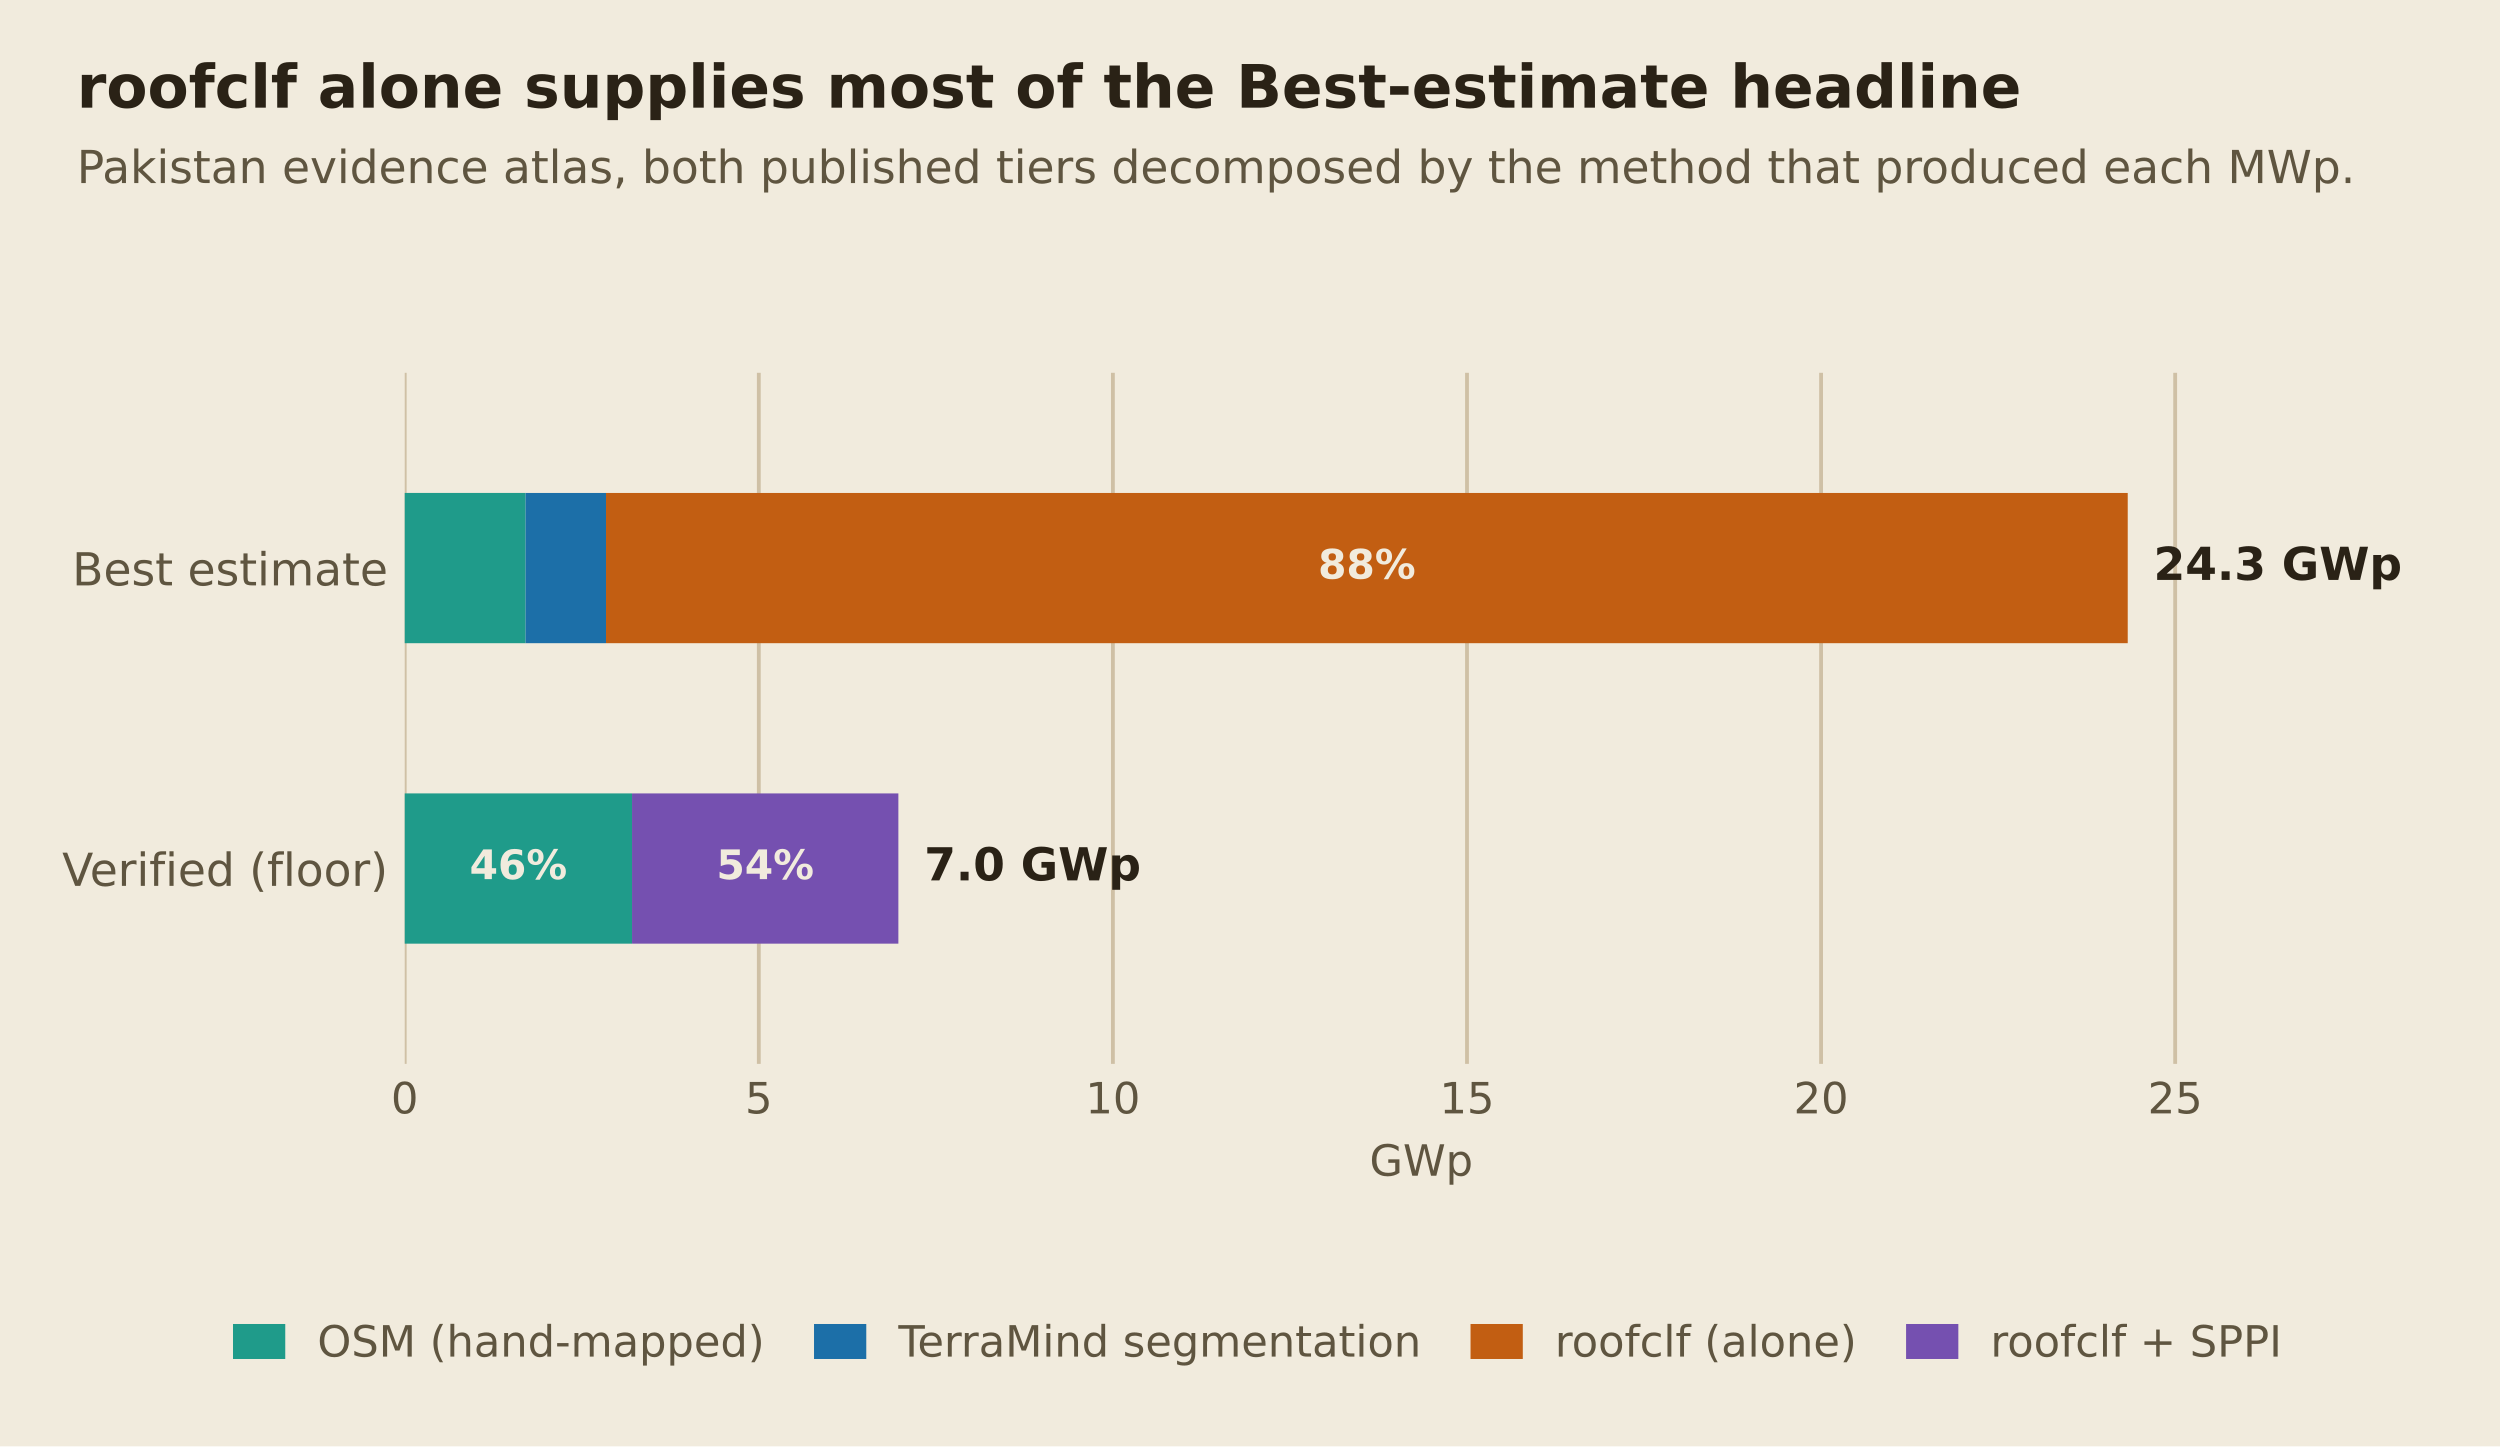
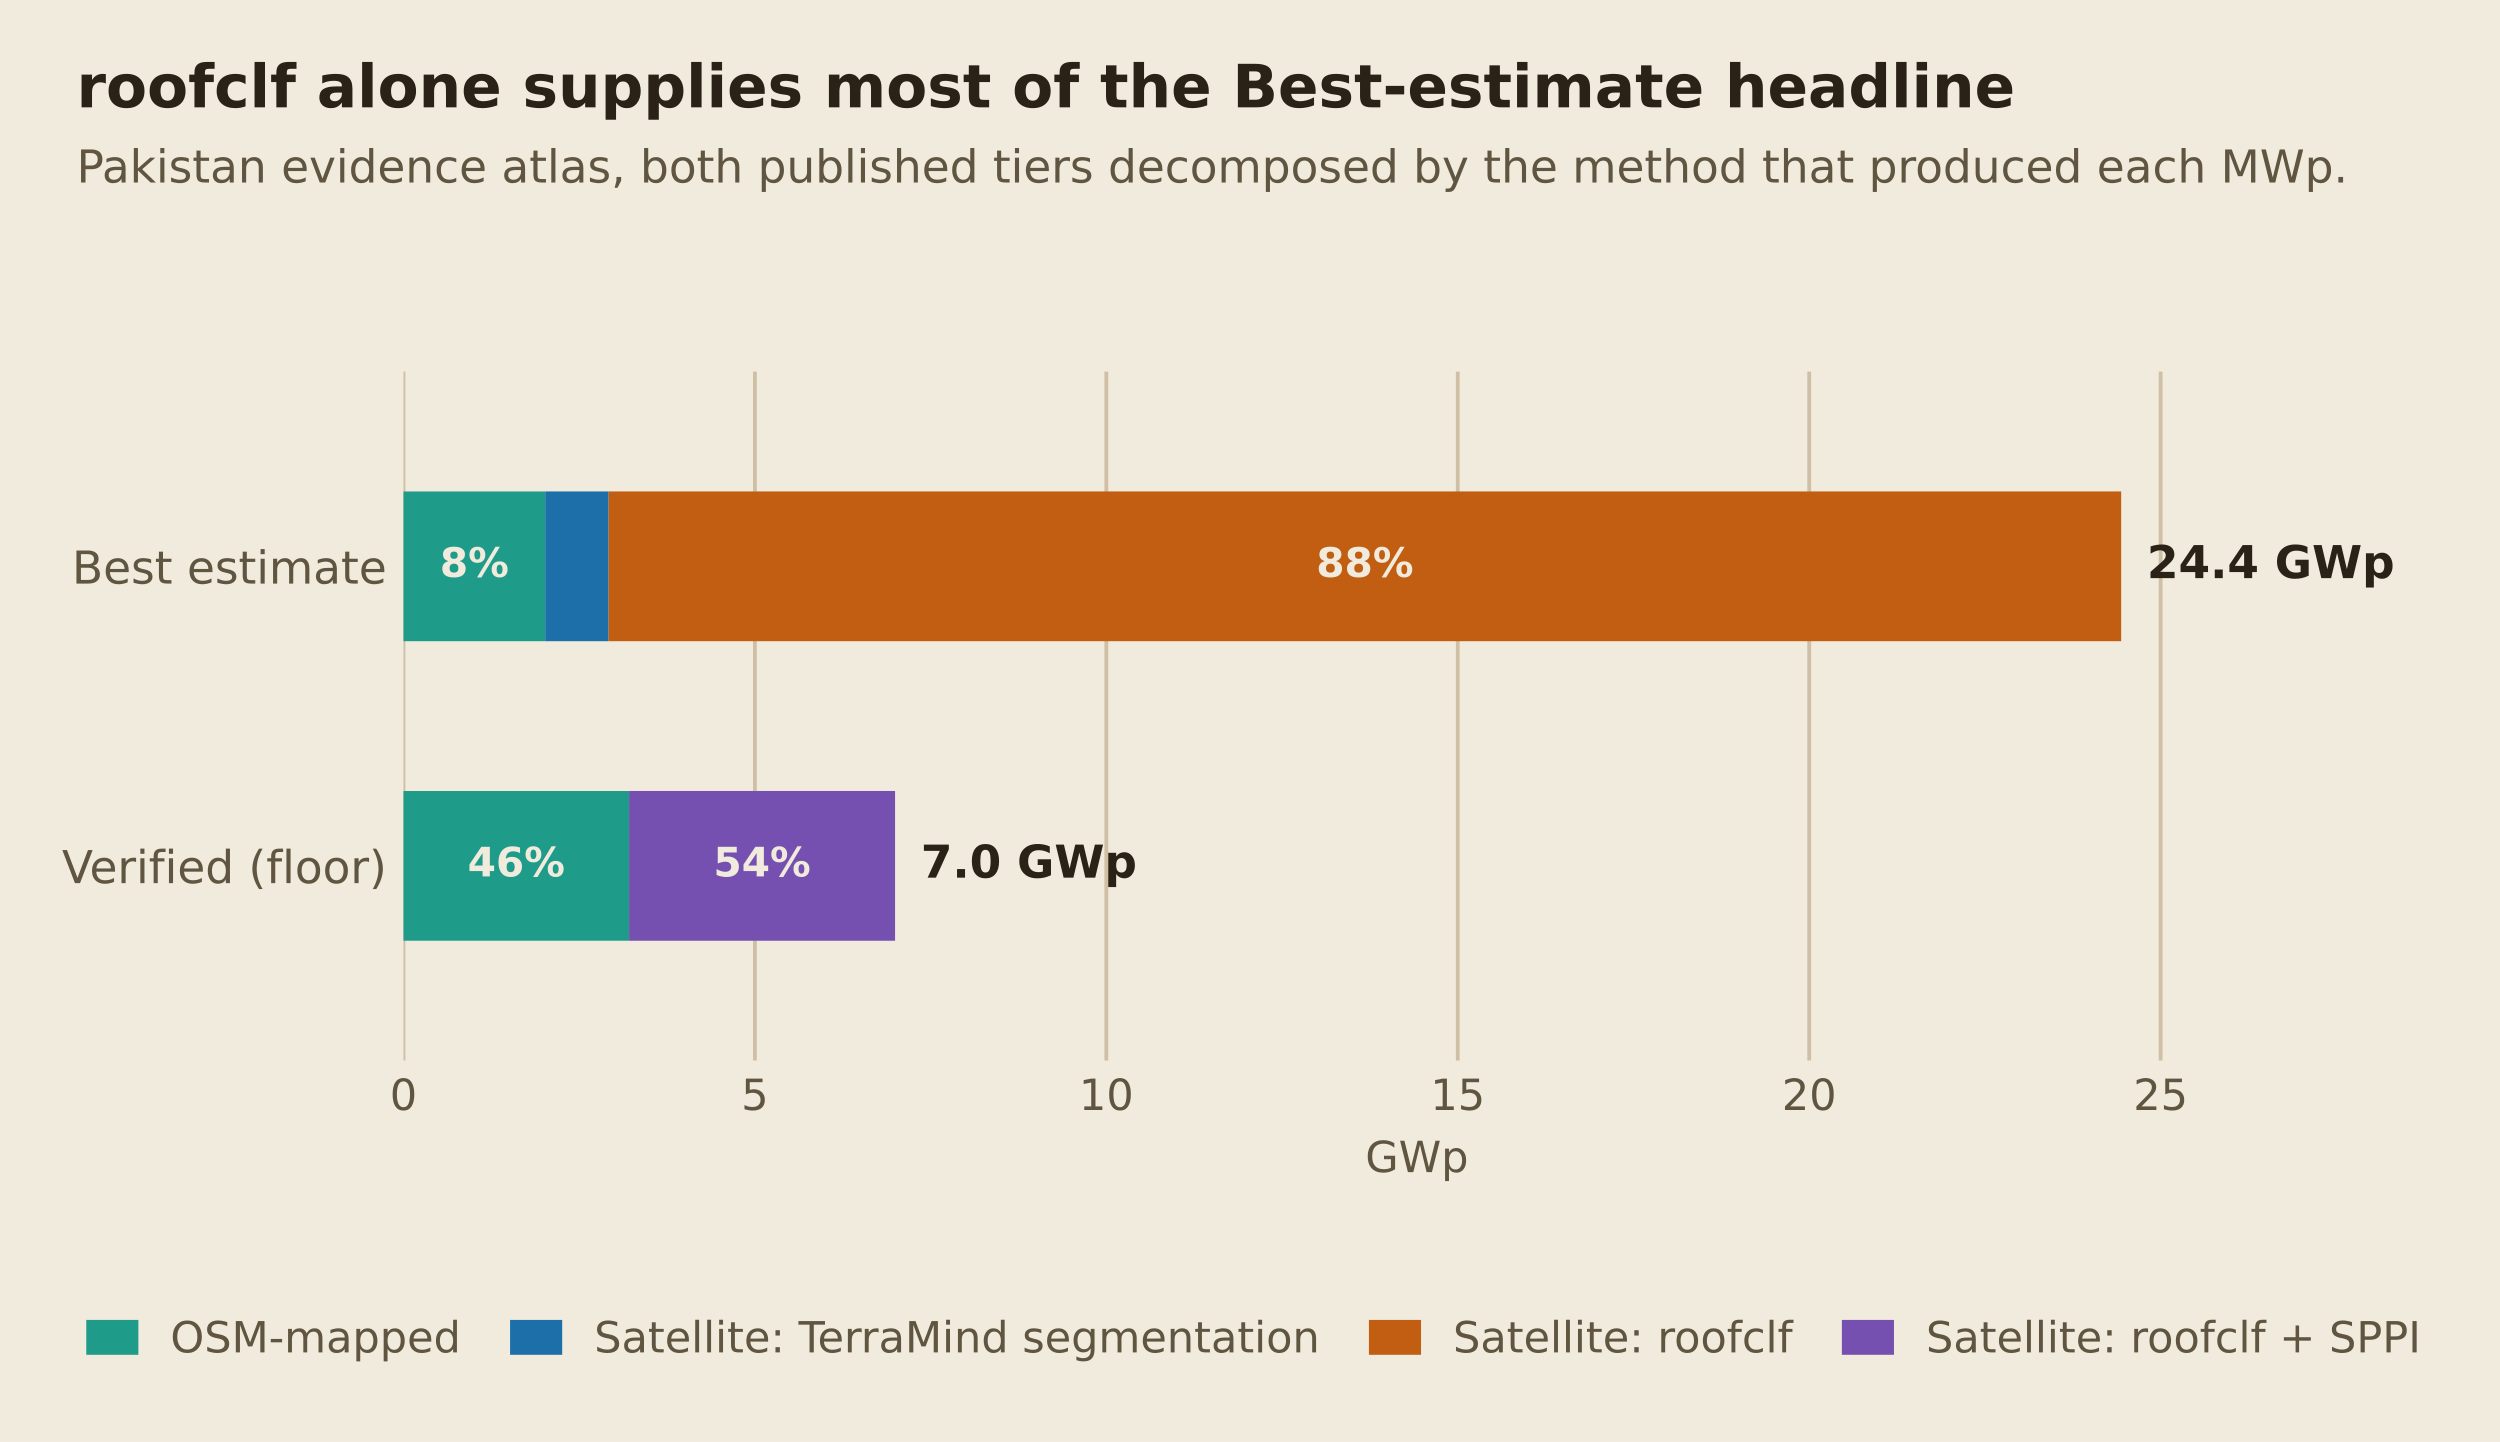
- <svg xmlns="http://www.w3.org/2000/svg" width="521.458pt" height="301.685pt" viewBox="0 0 521.458 301.685" version="1.1">
+ <svg xmlns="http://www.w3.org/2000/svg" width="523.07pt" height="301.685pt" viewBox="0 0 523.07 301.685" version="1.1">
  <defs>
    <style type="text/css">*{stroke-linejoin: round; stroke-linecap: butt}</style>
  </defs>
  <g id="figure_1">
    <g id="patch_1">
-       <path d="M 0 301.685  L 521.458 301.685  L 521.458 0  L 0 0  z " style="fill: #f1ebdd" />
+       <path d="M 0 301.685  L 523.07 301.685  L 523.07 0  L 0 0  z " style="fill: #f1ebdd" />
    </g>
    <g id="axes_1">
      <g id="patch_2">
        <path d="M 84.418 221.898  L 508.498 221.898  L 508.498 77.754  L 84.418 77.754  z " style="fill: #f1ebdd" />
      </g>
      <g id="matplotlib.axis_1">
        <g id="xtick_1">
          <g id="line2d_1">
-             <path d="M 84.418 221.898  L 84.418 77.754  " clip-path="url(#pcd7306970c)" style="fill: none; stroke: #cfc0a5; stroke-width: 0.8; stroke-linecap: square" />
+             <path d="M 84.418 221.898  L 84.418 77.754  " clip-path="url(#p26eb2f81aa)" style="fill: none; stroke: #cfc0a5; stroke-width: 0.8; stroke-linecap: square" />
          </g>
          <g id="line2d_2" />
          <g id="text_1">
            <text style="font-size: 9px; font-family: 'DejaVu Sans'; text-anchor: middle; fill: #5f5540" x="84.418" y="232.236" transform="rotate(-0 84.41766 232.2359)">0</text>
          </g>
        </g>
        <g id="xtick_2">
          <g id="line2d_3">
-             <path d="M 158.275 221.898  L 158.275 77.754  " clip-path="url(#pcd7306970c)" style="fill: none; stroke: #cfc0a5; stroke-width: 0.8; stroke-linecap: square" />
+             <path d="M 157.948 221.898  L 157.948 77.754  " clip-path="url(#p26eb2f81aa)" style="fill: none; stroke: #cfc0a5; stroke-width: 0.8; stroke-linecap: square" />
          </g>
          <g id="line2d_4" />
          <g id="text_2">
-             <text style="font-size: 9px; font-family: 'DejaVu Sans'; text-anchor: middle; fill: #5f5540" x="158.275" y="232.236" transform="rotate(-0 158.275 232.2359)">5</text>
+             <text style="font-size: 9px; font-family: 'DejaVu Sans'; text-anchor: middle; fill: #5f5540" x="157.948" y="232.236" transform="rotate(-0 157.9477 232.2359)">5</text>
          </g>
        </g>
        <g id="xtick_3">
          <g id="line2d_5">
-             <path d="M 232.132 221.898  L 232.132 77.754  " clip-path="url(#pcd7306970c)" style="fill: none; stroke: #cfc0a5; stroke-width: 0.8; stroke-linecap: square" />
+             <path d="M 231.478 221.898  L 231.478 77.754  " clip-path="url(#p26eb2f81aa)" style="fill: none; stroke: #cfc0a5; stroke-width: 0.8; stroke-linecap: square" />
          </g>
          <g id="line2d_6" />
          <g id="text_3">
-             <text style="font-size: 9px; font-family: 'DejaVu Sans'; text-anchor: middle; fill: #5f5540" x="232.132" y="232.236" transform="rotate(-0 232.1323 232.2359)">10</text>
+             <text style="font-size: 9px; font-family: 'DejaVu Sans'; text-anchor: middle; fill: #5f5540" x="231.478" y="232.236" transform="rotate(-0 231.4777 232.2359)">10</text>
          </g>
        </g>
        <g id="xtick_4">
          <g id="line2d_7">
-             <path d="M 305.99 221.898  L 305.99 77.754  " clip-path="url(#pcd7306970c)" style="fill: none; stroke: #cfc0a5; stroke-width: 0.8; stroke-linecap: square" />
+             <path d="M 305.008 221.898  L 305.008 77.754  " clip-path="url(#p26eb2f81aa)" style="fill: none; stroke: #cfc0a5; stroke-width: 0.8; stroke-linecap: square" />
          </g>
          <g id="line2d_8" />
          <g id="text_4">
-             <text style="font-size: 9px; font-family: 'DejaVu Sans'; text-anchor: middle; fill: #5f5540" x="305.99" y="232.236" transform="rotate(-0 305.9897 232.2359)">15</text>
+             <text style="font-size: 9px; font-family: 'DejaVu Sans'; text-anchor: middle; fill: #5f5540" x="305.008" y="232.236" transform="rotate(-0 305.0078 232.2359)">15</text>
          </g>
        </g>
        <g id="xtick_5">
          <g id="line2d_9">
-             <path d="M 379.847 221.898  L 379.847 77.754  " clip-path="url(#pcd7306970c)" style="fill: none; stroke: #cfc0a5; stroke-width: 0.8; stroke-linecap: square" />
+             <path d="M 378.538 221.898  L 378.538 77.754  " clip-path="url(#p26eb2f81aa)" style="fill: none; stroke: #cfc0a5; stroke-width: 0.8; stroke-linecap: square" />
          </g>
          <g id="line2d_10" />
          <g id="text_5">
-             <text style="font-size: 9px; font-family: 'DejaVu Sans'; text-anchor: middle; fill: #5f5540" x="379.847" y="232.236" transform="rotate(-0 379.847 232.2359)">20</text>
+             <text style="font-size: 9px; font-family: 'DejaVu Sans'; text-anchor: middle; fill: #5f5540" x="378.538" y="232.236" transform="rotate(-0 378.5378 232.2359)">20</text>
          </g>
        </g>
        <g id="xtick_6">
          <g id="line2d_11">
-             <path d="M 453.704 221.898  L 453.704 77.754  " clip-path="url(#pcd7306970c)" style="fill: none; stroke: #cfc0a5; stroke-width: 0.8; stroke-linecap: square" />
+             <path d="M 452.068 221.898  L 452.068 77.754  " clip-path="url(#p26eb2f81aa)" style="fill: none; stroke: #cfc0a5; stroke-width: 0.8; stroke-linecap: square" />
          </g>
          <g id="line2d_12" />
          <g id="text_6">
-             <text style="font-size: 9px; font-family: 'DejaVu Sans'; text-anchor: middle; fill: #5f5540" x="453.704" y="232.236" transform="rotate(-0 453.7044 232.2359)">25</text>
+             <text style="font-size: 9px; font-family: 'DejaVu Sans'; text-anchor: middle; fill: #5f5540" x="452.068" y="232.236" transform="rotate(-0 452.0679 232.2359)">25</text>
          </g>
        </g>
        <g id="text_7">
          <text style="font-size: 9px; font-family: 'DejaVu Sans'; text-anchor: middle; fill: #5f5540" x="296.458" y="245.236" transform="rotate(-0 296.4577 245.2359)">GWp</text>
        </g>
      </g>
      <g id="matplotlib.axis_2">
        <g id="ytick_1">
          <g id="line2d_13" />
          <g id="text_8">
            <text style="font-size: 9.5px; font-family: 'DejaVu Sans'; text-anchor: end; fill: #5f5540" x="80.918" y="184.771" transform="rotate(-0 80.91766 184.771)">Verified (floor)</text>
          </g>
        </g>
        <g id="ytick_2">
          <g id="line2d_14" />
          <g id="text_9">
            <text style="font-size: 9.5px; font-family: 'DejaVu Sans'; text-anchor: end; fill: #5f5540" x="80.918" y="122.1" transform="rotate(-0 80.91766 122.0997)">Best estimate</text>
          </g>
        </g>
      </g>
      <g id="patch_3">
-         <path d="M 84.418 196.83  L 131.831 196.83  L 131.831 165.494  L 84.418 165.494  z " clip-path="url(#pcd7306970c)" style="fill: #1f9b8a" />
+         <path d="M 84.418 196.83  L 131.621 196.83  L 131.621 165.494  L 84.418 165.494  z " clip-path="url(#p26eb2f81aa)" style="fill: #1f9b8a" />
      </g>
      <g id="text_10">
-         <text style="font-weight: 700; font-size: 8.5px; font-family: 'DejaVu Sans'; text-anchor: middle; fill: #f1ebdd" x="108.124" y="183.37" transform="rotate(-0 108.1244 183.3697)">46%</text>
+         <text style="font-weight: 700; font-size: 8.5px; font-family: 'DejaVu Sans'; text-anchor: middle; fill: #f1ebdd" x="108.019" y="183.37" transform="rotate(-0 108.0193 183.3697)">46%</text>
      </g>
      <g id="patch_4">
-         <path d="M 131.831 196.83  L 187.385 196.83  L 187.385 165.494  L 131.831 165.494  z " clip-path="url(#pcd7306970c)" style="fill: #7550b0" />
+         <path d="M 131.621 196.83  L 187.273 196.83  L 187.273 165.494  L 131.621 165.494  z " clip-path="url(#p26eb2f81aa)" style="fill: #7550b0" />
      </g>
      <g id="text_11">
-         <text style="font-weight: 700; font-size: 8.5px; font-family: 'DejaVu Sans'; text-anchor: middle; fill: #f1ebdd" x="159.608" y="183.37" transform="rotate(-0 159.6081 183.3697)">54%</text>
+         <text style="font-weight: 700; font-size: 8.5px; font-family: 'DejaVu Sans'; text-anchor: middle; fill: #f1ebdd" x="159.447" y="183.37" transform="rotate(-0 159.447 183.3697)">54%</text>
      </g>
      <g id="text_12">
-         <text style="font-weight: 700; font-size: 9.5px; font-family: 'DejaVu Sans'; text-anchor: start; fill: #2a2216" x="192.776" y="183.629" transform="rotate(-0 192.776 183.6295)">7.0 GWp</text>
+         <text style="font-weight: 700; font-size: 9.5px; font-family: 'DejaVu Sans'; text-anchor: start; fill: #2a2216" x="192.664" y="183.629" transform="rotate(-0 192.6638 183.6295)">7.0 GWp</text>
      </g>
      <g id="patch_5">
-         <path d="M 84.418 134.158  L 109.63 134.158  L 109.63 102.823  L 84.418 102.823  z " clip-path="url(#pcd7306970c)" style="fill: #1f9b8a" />
+         <path d="M 84.418 134.158  L 114.074 134.158  L 114.074 102.823  L 84.418 102.823  z " clip-path="url(#p26eb2f81aa)" style="fill: #1f9b8a" />
+       </g>
+       <g id="text_13">
+         <text style="font-weight: 700; font-size: 8.5px; font-family: 'DejaVu Sans'; text-anchor: middle; fill: #f1ebdd" x="99.246" y="120.698" transform="rotate(-0 99.24572 120.6984)">8%</text>
      </g>
      <g id="patch_6">
-         <path d="M 109.63 134.158  L 126.404 134.158  L 126.404 102.823  L 109.63 102.823  z " clip-path="url(#pcd7306970c)" style="fill: #1c6fa8" />
+         <path d="M 114.074 134.158  L 127.344 134.158  L 127.344 102.823  L 114.074 102.823  z " clip-path="url(#p26eb2f81aa)" style="fill: #1c6fa8" />
      </g>
      <g id="patch_7">
-         <path d="M 126.404 134.158  L 443.809 134.158  L 443.809 102.823  L 126.404 102.823  z " clip-path="url(#pcd7306970c)" style="fill: #c25e12" />
-       </g>
-       <g id="text_13">
-         <text style="font-weight: 700; font-size: 8.5px; font-family: 'DejaVu Sans'; text-anchor: middle; fill: #f1ebdd" x="285.107" y="120.698" transform="rotate(-0 285.1065 120.6984)">88%</text>
+         <path d="M 127.344 134.158  L 443.807 134.158  L 443.807 102.823  L 127.344 102.823  z " clip-path="url(#p26eb2f81aa)" style="fill: #c25e12" />
      </g>
      <g id="text_14">
-         <text style="font-weight: 700; font-size: 9.5px; font-family: 'DejaVu Sans'; text-anchor: start; fill: #2a2216" x="449.2" y="120.958" transform="rotate(-0 449.1998 120.9582)">24.3 GWp</text>
+         <text style="font-weight: 700; font-size: 8.5px; font-family: 'DejaVu Sans'; text-anchor: middle; fill: #f1ebdd" x="285.576" y="120.698" transform="rotate(-0 285.576 120.6984)">88%</text>
+       </g>
+       <g id="text_15">
+         <text style="font-weight: 700; font-size: 9.5px; font-family: 'DejaVu Sans'; text-anchor: start; fill: #2a2216" x="449.198" y="120.958" transform="rotate(-0 449.1983 120.9582)">24.4 GWp</text>
      </g>
      <g id="legend_1">
        <g id="patch_8">
-           <path d="M 49.1 282.963  L 59 282.963  L 59 276.663  L 49.1 276.663  z " style="fill: #1f9b8a; stroke: #1f9b8a; stroke-linejoin: miter" />
+           <path d="M 18.553 282.963  L 28.453 282.963  L 28.453 276.663  L 18.553 276.663  z " style="fill: #1f9b8a; stroke: #1f9b8a; stroke-linejoin: miter" />
        </g>
-         <g id="text_15">
-           <text style="font-size: 9px; font-family: 'DejaVu Sans'; text-anchor: start; fill: #5f5540" x="66.2" y="282.963" transform="rotate(-0 66.20047 282.9627)">OSM (hand-mapped)</text>
+         <g id="text_16">
+           <text style="font-size: 9px; font-family: 'DejaVu Sans'; text-anchor: start; fill: #5f5540" x="35.653" y="282.963" transform="rotate(-0 35.65251 282.9627)">OSM-mapped</text>
        </g>
        <g id="patch_9">
-           <path d="M 170.291 282.963  L 180.191 282.963  L 180.191 276.663  L 170.291 276.663  z " style="fill: #1c6fa8; stroke: #1c6fa8; stroke-linejoin: miter" />
+           <path d="M 107.224 282.963  L 117.124 282.963  L 117.124 276.663  L 107.224 276.663  z " style="fill: #1c6fa8; stroke: #1c6fa8; stroke-linejoin: miter" />
        </g>
-         <g id="text_16">
-           <text style="font-size: 9px; font-family: 'DejaVu Sans'; text-anchor: start; fill: #5f5540" x="187.391" y="282.963" transform="rotate(-0 187.3911 282.9627)">TerraMind segmentation</text>
+         <g id="text_17">
+           <text style="font-size: 9px; font-family: 'DejaVu Sans'; text-anchor: start; fill: #5f5540" x="124.324" y="282.963" transform="rotate(-0 124.3236 282.9627)">Satellite: TerraMind segmentation</text>
        </g>
        <g id="patch_10">
-           <path d="M 307.229 282.963  L 317.129 282.963  L 317.129 276.663  L 307.229 276.663  z " style="fill: #c25e12; stroke: #c25e12; stroke-linejoin: miter" />
+           <path d="M 286.916 282.963  L 296.816 282.963  L 296.816 276.663  L 286.916 276.663  z " style="fill: #c25e12; stroke: #c25e12; stroke-linejoin: miter" />
        </g>
-         <g id="text_17">
-           <text style="font-size: 9px; font-family: 'DejaVu Sans'; text-anchor: start; fill: #5f5540" x="324.329" y="282.963" transform="rotate(-0 324.3289 282.9627)">roofclf (alone)</text>
+         <g id="text_18">
+           <text style="font-size: 9px; font-family: 'DejaVu Sans'; text-anchor: start; fill: #5f5540" x="304.016" y="282.963" transform="rotate(-0 304.0156 282.9627)">Satellite: roofclf</text>
        </g>
        <g id="patch_11">
-           <path d="M 398.077 282.963  L 407.977 282.963  L 407.977 276.663  L 398.077 276.663  z " style="fill: #7550b0; stroke: #7550b0; stroke-linejoin: miter" />
+           <path d="M 385.871 282.963  L 395.771 282.963  L 395.771 276.663  L 385.871 276.663  z " style="fill: #7550b0; stroke: #7550b0; stroke-linejoin: miter" />
        </g>
-         <g id="text_18">
-           <text style="font-size: 9px; font-family: 'DejaVu Sans'; text-anchor: start; fill: #5f5540" x="415.177" y="282.963" transform="rotate(-0 415.1769 282.9627)">roofclf + SPPI</text>
+         <g id="text_19">
+           <text style="font-size: 9px; font-family: 'DejaVu Sans'; text-anchor: start; fill: #5f5540" x="402.971" y="282.963" transform="rotate(-0 402.9706 282.9627)">Satellite: roofclf + SPPI</text>
        </g>
      </g>
    </g>
-     <g id="text_19">
+     <g id="text_20">
      <text style="font-weight: 700; font-size: 12.5px; font-family: 'DejaVu Sans'; text-anchor: start; fill: #2a2216" x="16.018" y="22.458" transform="rotate(-0 16.01766 22.45805)">roofclf alone supplies most of the Best-estimate headline</text>
    </g>
-     <g id="text_20">
+     <g id="text_21">
      <text style="font-size: 9.5px; font-family: 'DejaVu Sans'; text-anchor: start; fill: #5f5540" x="16.018" y="38.19" transform="rotate(-0 16.01766 38.19005)">Pakistan evidence atlas, both published tiers decomposed by the method that produced each MWp.</text>
    </g>
  </g>
  <defs>
-     <clipPath id="pcd7306970c">
+     <clipPath id="p26eb2f81aa">
      <rect x="84.418" y="77.754" width="424.08" height="144.144" />
    </clipPath>
  </defs>
</svg>
